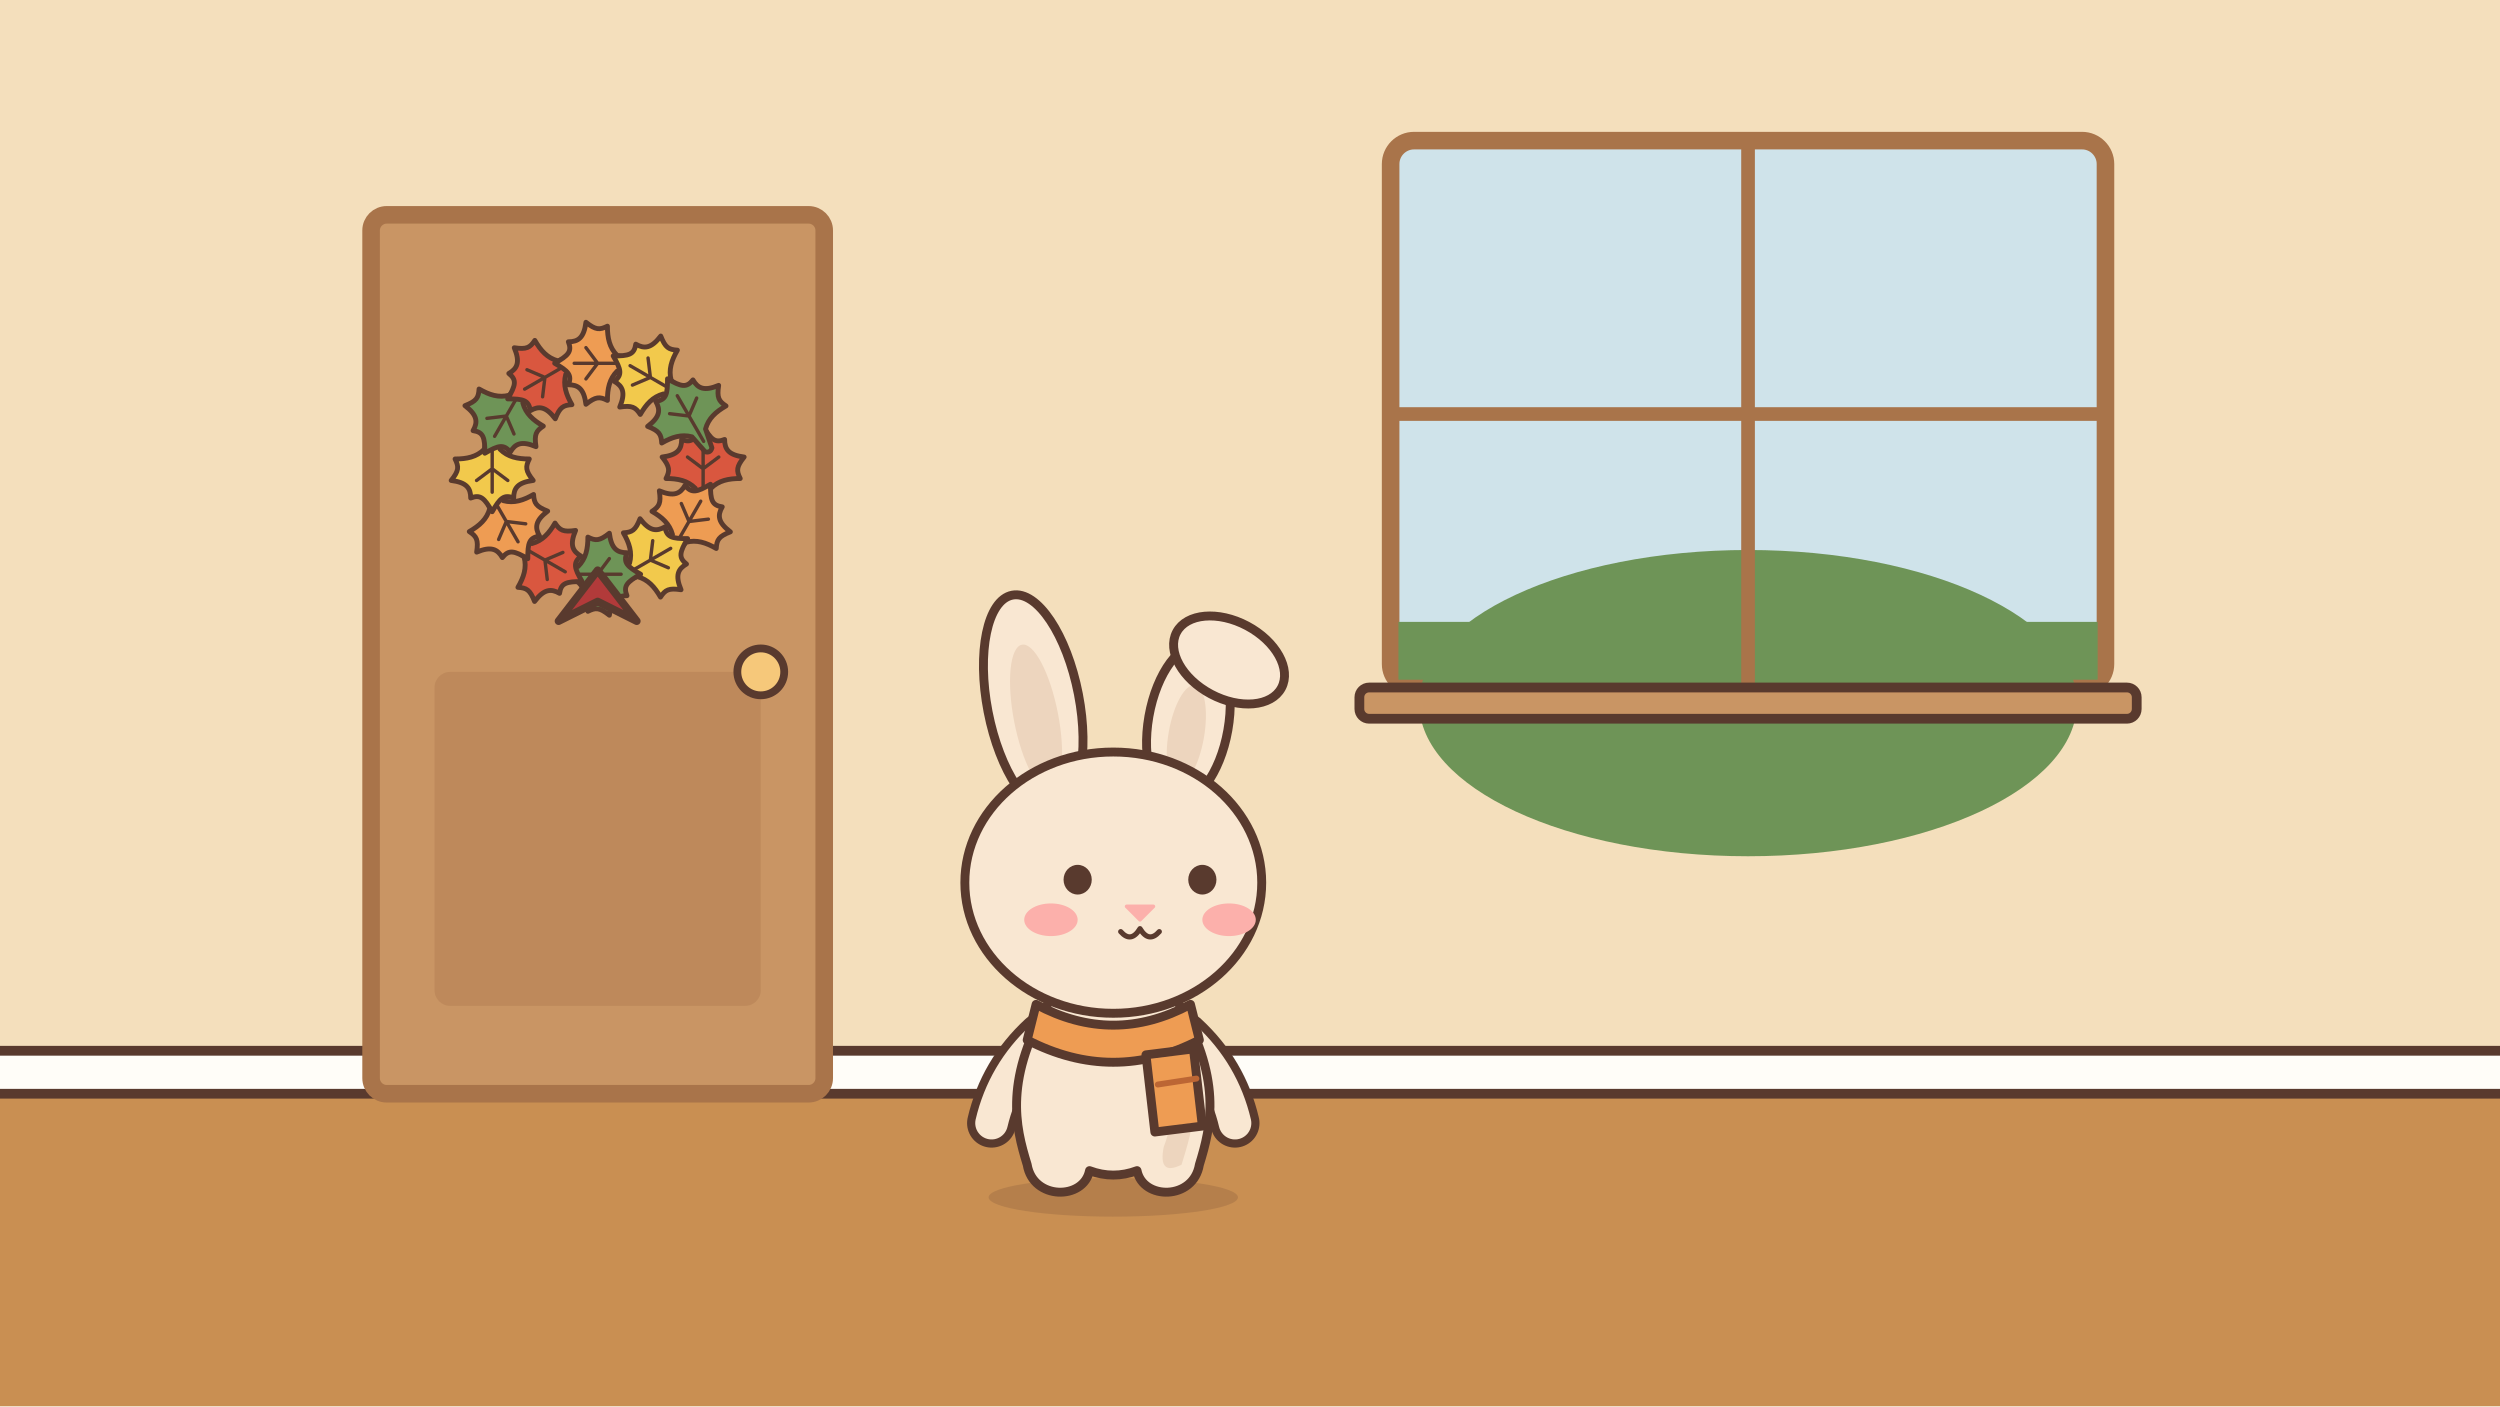
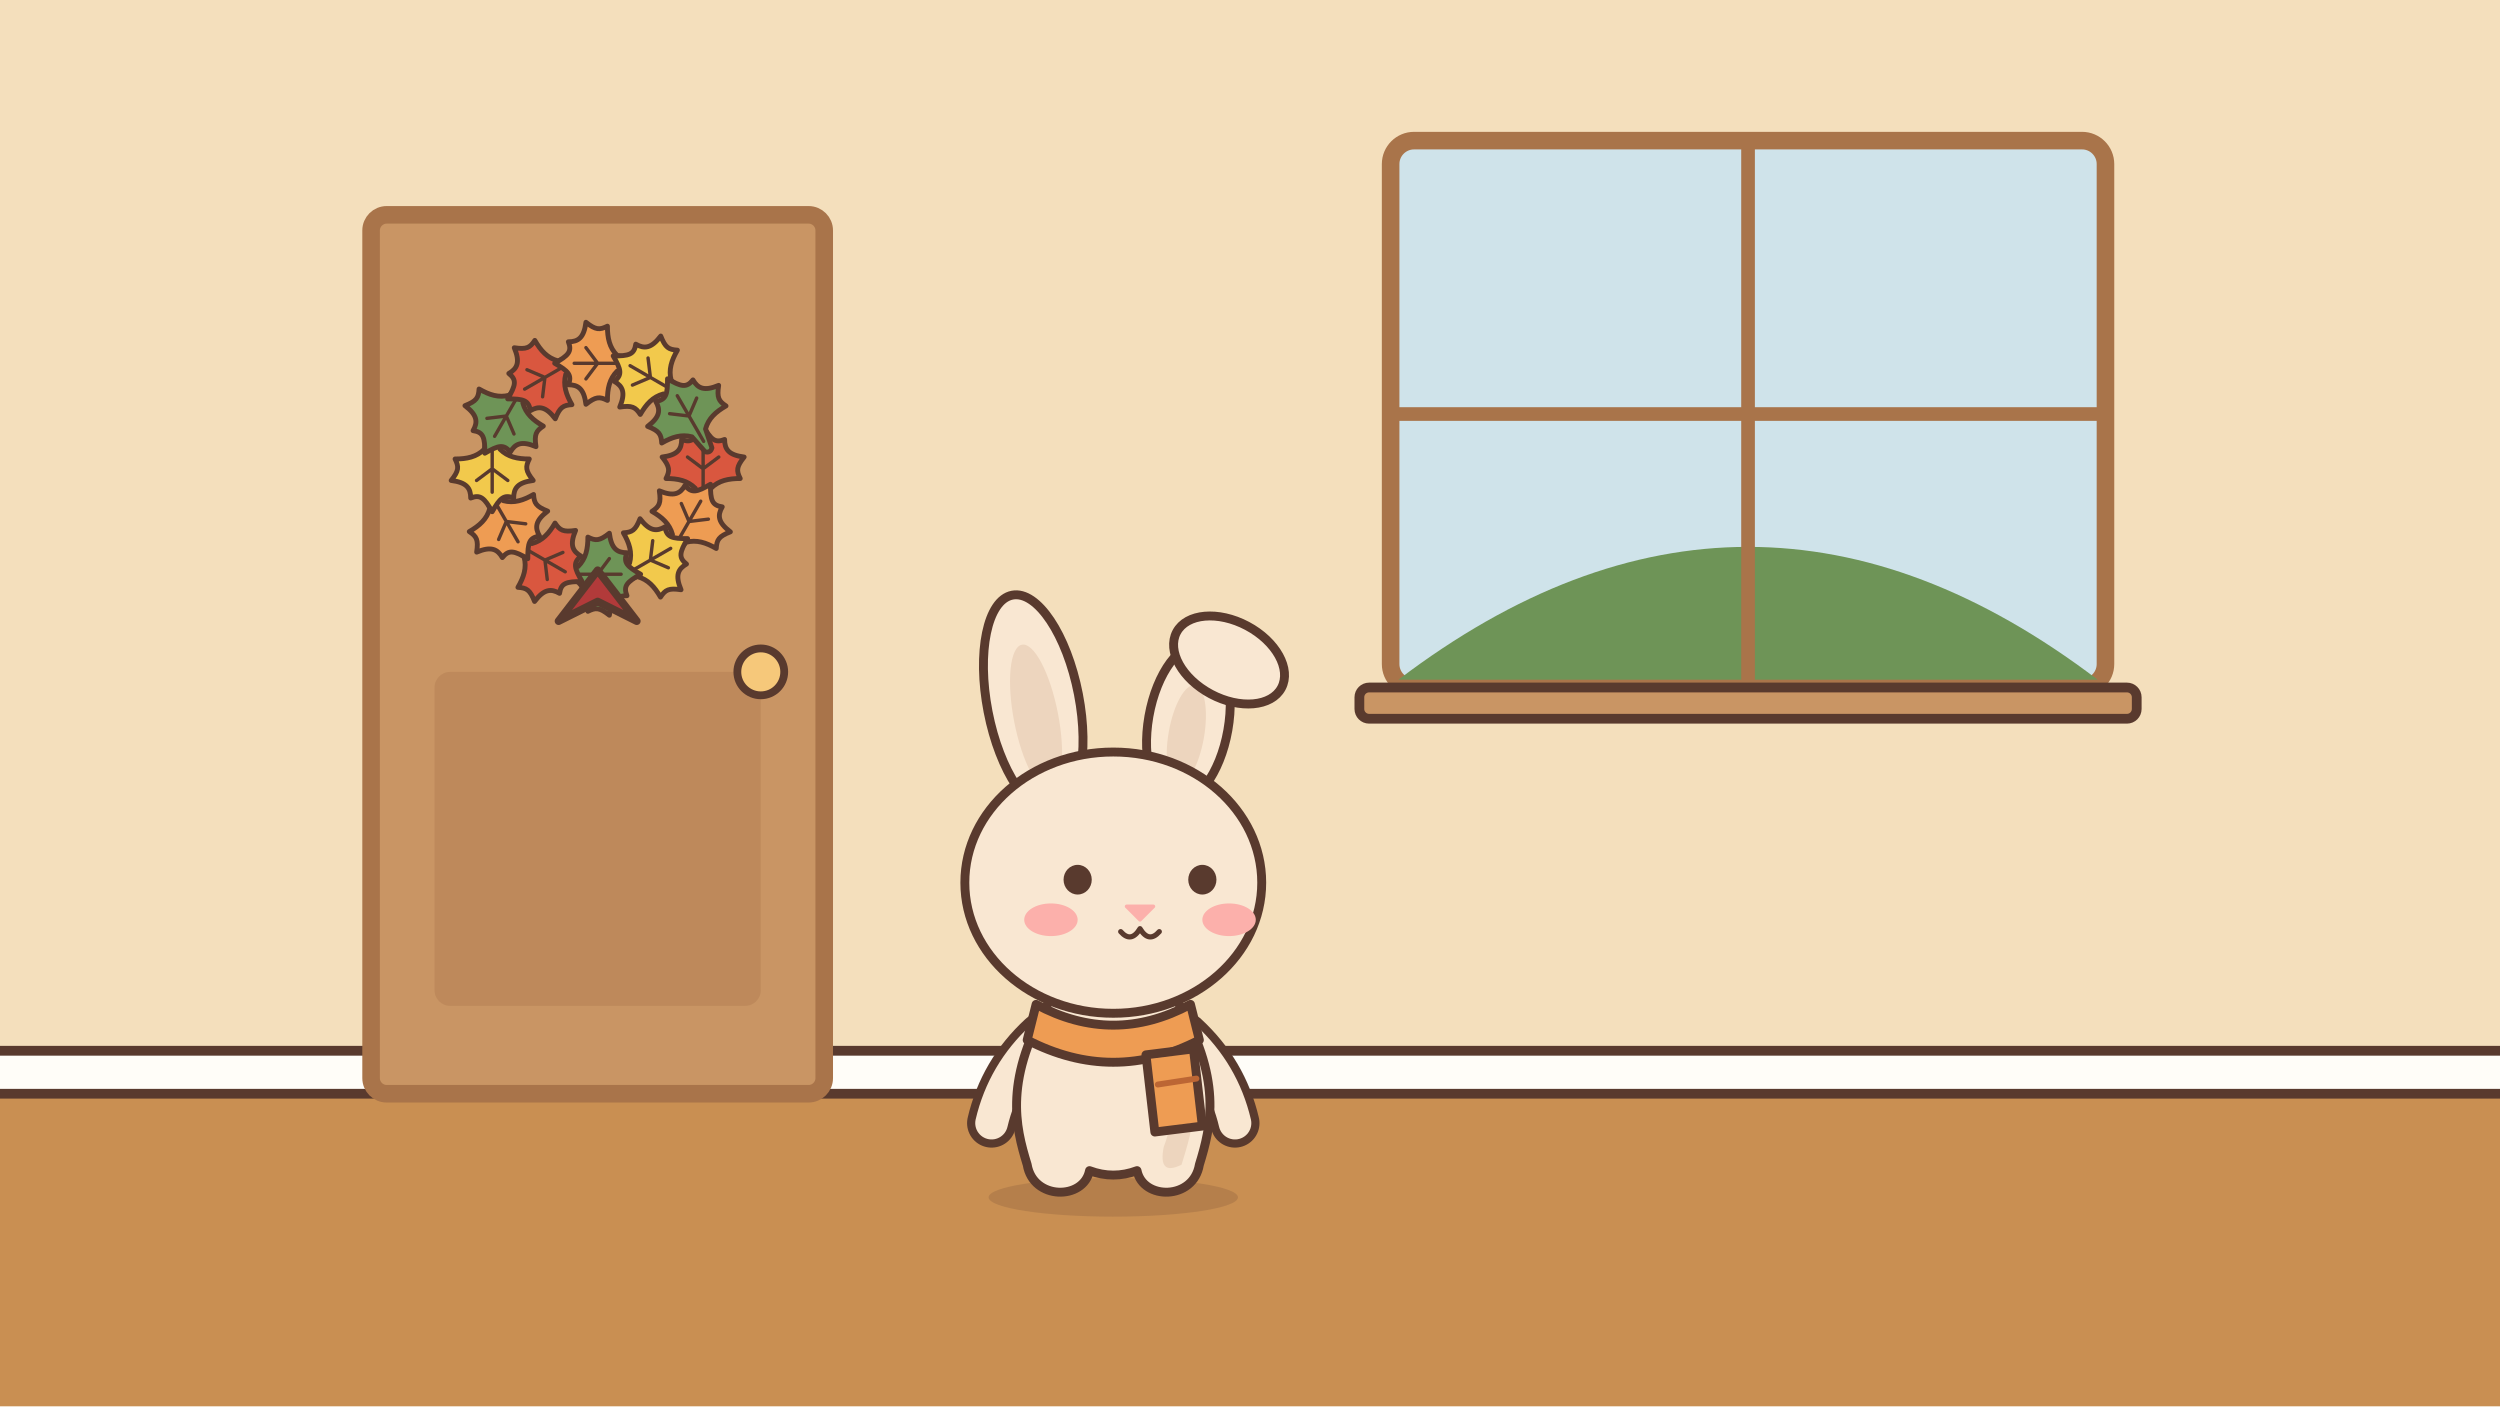
<svg xmlns="http://www.w3.org/2000/svg" viewBox="0 0 1280 720">
  <rect x="0" y="0" width="1280" height="720" rx="0" fill="#F4DFBC" />
  <rect x="0" y="560" width="1280" height="160" rx="0" fill="#C98F52" />
  <rect x="0" y="538" width="1280" height="22" rx="0" fill="#FFFDF8" />
  <path d="M0 538H1280M0 560H1280" fill="none" stroke="#593A2E" stroke-width="5" stroke-linejoin="round" stroke-linecap="round" />
  <rect x="190" y="110" width="232" height="450" rx="8" fill="#C99564" stroke="#A9744A" stroke-width="9" stroke-linejoin="round" stroke-linecap="round" />
  <rect x="222.48" y="344" width="167.04" height="171" rx="8" fill="#A9744A" opacity=".35" />
  <ellipse cx="389.52" cy="344" rx="12" ry="12" fill="#F6C87A" stroke="#593A2E" stroke-width="4" stroke-linejoin="round" stroke-linecap="round" />
  <g transform="translate(306 240) rotate(0) scale(1)">
    <g transform="translate(54 0) rotate(0) scale(0.5) translate(-50 -50)">
      <path d="M50 6C58 20 62 24 72 20C72 30 76 36 92 38C84 48 84 52 88 60C76 60 66 62 58 70L54 90Q50 94 46 90L42 70C34 62 24 60 12 60C16 52 16 48 8 38C24 36 28 30 28 20C38 24 42 20 50 6Z" fill="#D9573F" stroke="#593A2E" stroke-width="5" stroke-linejoin="round" stroke-linecap="round" />
      <path d="M50 26L50 80M50 50L34 38M50 50L66 38" fill="none" stroke="#593A2E" stroke-width="3.5" stroke-linejoin="round" stroke-linecap="round" />
    </g>
    <g transform="translate(46.76537 27) rotate(30) scale(0.5) translate(-50 -50)">
      <path d="M50 6C58 20 62 24 72 20C72 30 76 36 92 38C84 48 84 52 88 60C76 60 66 62 58 70L54 90Q50 94 46 90L42 70C34 62 24 60 12 60C16 52 16 48 8 38C24 36 28 30 28 20C38 24 42 20 50 6Z" fill="#EE9C53" stroke="#593A2E" stroke-width="5" stroke-linejoin="round" stroke-linecap="round" />
      <path d="M50 26L50 80M50 50L34 38M50 50L66 38" fill="none" stroke="#593A2E" stroke-width="3.5" stroke-linejoin="round" stroke-linecap="round" />
    </g>
    <g transform="translate(27 46.76537) rotate(60) scale(0.5) translate(-50 -50)">
      <path d="M50 6C58 20 62 24 72 20C72 30 76 36 92 38C84 48 84 52 88 60C76 60 66 62 58 70L54 90Q50 94 46 90L42 70C34 62 24 60 12 60C16 52 16 48 8 38C24 36 28 30 28 20C38 24 42 20 50 6Z" fill="#F2C94C" stroke="#593A2E" stroke-width="5" stroke-linejoin="round" stroke-linecap="round" />
      <path d="M50 26L50 80M50 50L34 38M50 50L66 38" fill="none" stroke="#593A2E" stroke-width="3.5" stroke-linejoin="round" stroke-linecap="round" />
    </g>
    <g transform="translate(3.3065463576978537e-15 54) rotate(90) scale(0.5) translate(-50 -50)">
      <path d="M50 6C58 20 62 24 72 20C72 30 76 36 92 38C84 48 84 52 88 60C76 60 66 62 58 70L54 90Q50 94 46 90L42 70C34 62 24 60 12 60C16 52 16 48 8 38C24 36 28 30 28 20C38 24 42 20 50 6Z" fill="#6E9457" stroke="#593A2E" stroke-width="5" stroke-linejoin="round" stroke-linecap="round" />
      <path d="M50 26L50 80M50 50L34 38M50 50L66 38" fill="none" stroke="#593A2E" stroke-width="3.5" stroke-linejoin="round" stroke-linecap="round" />
    </g>
    <g transform="translate(-27 46.76537) rotate(120) scale(0.5) translate(-50 -50)">
      <path d="M50 6C58 20 62 24 72 20C72 30 76 36 92 38C84 48 84 52 88 60C76 60 66 62 58 70L54 90Q50 94 46 90L42 70C34 62 24 60 12 60C16 52 16 48 8 38C24 36 28 30 28 20C38 24 42 20 50 6Z" fill="#D9573F" stroke="#593A2E" stroke-width="5" stroke-linejoin="round" stroke-linecap="round" />
      <path d="M50 26L50 80M50 50L34 38M50 50L66 38" fill="none" stroke="#593A2E" stroke-width="3.5" stroke-linejoin="round" stroke-linecap="round" />
    </g>
    <g transform="translate(-46.76537 27) rotate(150) scale(0.5) translate(-50 -50)">
      <path d="M50 6C58 20 62 24 72 20C72 30 76 36 92 38C84 48 84 52 88 60C76 60 66 62 58 70L54 90Q50 94 46 90L42 70C34 62 24 60 12 60C16 52 16 48 8 38C24 36 28 30 28 20C38 24 42 20 50 6Z" fill="#EE9C53" stroke="#593A2E" stroke-width="5" stroke-linejoin="round" stroke-linecap="round" />
      <path d="M50 26L50 80M50 50L34 38M50 50L66 38" fill="none" stroke="#593A2E" stroke-width="3.5" stroke-linejoin="round" stroke-linecap="round" />
    </g>
    <g transform="translate(-54 6.6130927153957075e-15) rotate(180) scale(0.5) translate(-50 -50)">
      <path d="M50 6C58 20 62 24 72 20C72 30 76 36 92 38C84 48 84 52 88 60C76 60 66 62 58 70L54 90Q50 94 46 90L42 70C34 62 24 60 12 60C16 52 16 48 8 38C24 36 28 30 28 20C38 24 42 20 50 6Z" fill="#F2C94C" stroke="#593A2E" stroke-width="5" stroke-linejoin="round" stroke-linecap="round" />
      <path d="M50 26L50 80M50 50L34 38M50 50L66 38" fill="none" stroke="#593A2E" stroke-width="3.5" stroke-linejoin="round" stroke-linecap="round" />
    </g>
    <g transform="translate(-46.76537 -27) rotate(210) scale(0.5) translate(-50 -50)">
      <path d="M50 6C58 20 62 24 72 20C72 30 76 36 92 38C84 48 84 52 88 60C76 60 66 62 58 70L54 90Q50 94 46 90L42 70C34 62 24 60 12 60C16 52 16 48 8 38C24 36 28 30 28 20C38 24 42 20 50 6Z" fill="#6E9457" stroke="#593A2E" stroke-width="5" stroke-linejoin="round" stroke-linecap="round" />
      <path d="M50 26L50 80M50 50L34 38M50 50L66 38" fill="none" stroke="#593A2E" stroke-width="3.5" stroke-linejoin="round" stroke-linecap="round" />
    </g>
    <g transform="translate(-27 -46.76537) rotate(240) scale(0.5) translate(-50 -50)">
      <path d="M50 6C58 20 62 24 72 20C72 30 76 36 92 38C84 48 84 52 88 60C76 60 66 62 58 70L54 90Q50 94 46 90L42 70C34 62 24 60 12 60C16 52 16 48 8 38C24 36 28 30 28 20C38 24 42 20 50 6Z" fill="#D9573F" stroke="#593A2E" stroke-width="5" stroke-linejoin="round" stroke-linecap="round" />
      <path d="M50 26L50 80M50 50L34 38M50 50L66 38" fill="none" stroke="#593A2E" stroke-width="3.5" stroke-linejoin="round" stroke-linecap="round" />
    </g>
    <g transform="translate(-9.91963907309356e-15 -54) rotate(270) scale(0.5) translate(-50 -50)">
      <path d="M50 6C58 20 62 24 72 20C72 30 76 36 92 38C84 48 84 52 88 60C76 60 66 62 58 70L54 90Q50 94 46 90L42 70C34 62 24 60 12 60C16 52 16 48 8 38C24 36 28 30 28 20C38 24 42 20 50 6Z" fill="#EE9C53" stroke="#593A2E" stroke-width="5" stroke-linejoin="round" stroke-linecap="round" />
      <path d="M50 26L50 80M50 50L34 38M50 50L66 38" fill="none" stroke="#593A2E" stroke-width="3.5" stroke-linejoin="round" stroke-linecap="round" />
    </g>
    <g transform="translate(27 -46.76537) rotate(300) scale(0.5) translate(-50 -50)">
      <path d="M50 6C58 20 62 24 72 20C72 30 76 36 92 38C84 48 84 52 88 60C76 60 66 62 58 70L54 90Q50 94 46 90L42 70C34 62 24 60 12 60C16 52 16 48 8 38C24 36 28 30 28 20C38 24 42 20 50 6Z" fill="#F2C94C" stroke="#593A2E" stroke-width="5" stroke-linejoin="round" stroke-linecap="round" />
      <path d="M50 26L50 80M50 50L34 38M50 50L66 38" fill="none" stroke="#593A2E" stroke-width="3.5" stroke-linejoin="round" stroke-linecap="round" />
    </g>
    <g transform="translate(46.76537 -27) rotate(330) scale(0.5) translate(-50 -50)">
      <path d="M50 6C58 20 62 24 72 20C72 30 76 36 92 38C84 48 84 52 88 60C76 60 66 62 58 70L54 90Q50 94 46 90L42 70C34 62 24 60 12 60C16 52 16 48 8 38C24 36 28 30 28 20C38 24 42 20 50 6Z" fill="#6E9457" stroke="#593A2E" stroke-width="5" stroke-linejoin="round" stroke-linecap="round" />
      <path d="M50 26L50 80M50 50L34 38M50 50L66 38" fill="none" stroke="#593A2E" stroke-width="3.5" stroke-linejoin="round" stroke-linecap="round" />
    </g>
    <path d="M0 52L-20 78L0 68L20 78Z" fill="#B23A3A" stroke="#593A2E" stroke-width="4" stroke-linejoin="round" stroke-linecap="round" />
  </g>
  <rect x="712" y="72" width="366" height="280" rx="12" fill="#CFE3EA" stroke="#A9744A" stroke-width="9" stroke-linejoin="round" stroke-linecap="round" />
-   <ellipse cx="895" cy="360" rx="168.36" ry="78.4" fill="#6E9457" />
-   <rect x="716" y="318.4" width="358" height="29.6" rx="0" fill="#6E9457" />
+   <path d="M716 348Q895 212 1074 348Z" fill="#6E9457" />
  <path d="M895 72V352M712 212H1078" fill="none" stroke="#A9744A" stroke-width="7" stroke-linejoin="round" stroke-linecap="round" />
  <rect x="696" y="352" width="398" height="16" rx="5" fill="#C99564" stroke="#593A2E" stroke-width="5" stroke-linejoin="round" stroke-linecap="round" />
  <g transform="translate(570 610) scale(0.76)">
    <ellipse cx="0" cy="4" rx="84" ry="13" fill="rgba(89,58,46,.18)" />
    <g transform="rotate(0)">
      <g transform="rotate(-11 -44 -278)">
        <ellipse cx="-44" cy="-330" rx="31" ry="74" fill="#F9E7D2" stroke="#593A2E" stroke-width="6" stroke-linejoin="round" stroke-linecap="round" />
        <ellipse cx="-44" cy="-320" rx="15" ry="50" fill="#EDD5BE" />
      </g>
      <g transform="rotate(10 44 -278)">
        <ellipse cx="44" cy="-316" rx="27" ry="54" fill="#F9E7D2" stroke="#593A2E" stroke-width="6" stroke-linejoin="round" stroke-linecap="round" />
        <ellipse cx="44" cy="-308" rx="12" ry="34" fill="#EDD5BE" />
      </g>
      <g transform="rotate(28 78 -358)">
        <ellipse cx="78" cy="-358" rx="40" ry="26" fill="#F9E7D2" stroke="#593A2E" stroke-width="6" stroke-linejoin="round" stroke-linecap="round" />
      </g>
      <path d="M-48 -104Q-74 -80 -82 -46" fill="none" stroke="#593A2E" stroke-width="33" stroke-linejoin="round" stroke-linecap="round" />
      <path d="M-48 -104Q-74 -80 -82 -46" fill="none" stroke="#F9E7D2" stroke-width="22" stroke-linecap="round" stroke-linejoin="round" />
      <path d="M48 -104Q74 -80 82 -46" fill="none" stroke="#593A2E" stroke-width="33" stroke-linejoin="round" stroke-linecap="round" />
      <path d="M48 -104Q74 -80 82 -46" fill="none" stroke="#F9E7D2" stroke-width="22" stroke-linecap="round" stroke-linejoin="round" />
      <path d="M-42 -130C-74 -76 -66 -44 -58 -18C-54 6 -20 6 -16 -14Q0 -8 16 -14C20 6 54 6 58 -18C66 -44 74 -76 42 -130Z" fill="#F9E7D2" stroke="#593A2E" stroke-width="6" stroke-linejoin="round" stroke-linecap="round" />
      <path d="M40 -116C62 -68 54 -44 46 -18Q30 -10 34 -30C42 -50 44 -90 40 -116Z" fill="#EDD5BE" />
      <path d="M-52 -126Q0 -98 52 -126L58 -102Q0 -72 -58 -102Z" fill="#EE9C53" stroke="#593A2E" stroke-width="6" stroke-linejoin="round" stroke-linecap="round" />
      <path d="M22 -92L54 -96L60 -44L28 -40Z" fill="#EE9C53" stroke="#593A2E" stroke-width="6" stroke-linejoin="round" stroke-linecap="round" />
      <path d="M30 -72L56 -76" fill="none" stroke="#BC6634" stroke-width="4" stroke-linejoin="round" stroke-linecap="round" />
      <ellipse cx="0" cy="-208" rx="100" ry="88" fill="#F9E7D2" stroke="#593A2E" stroke-width="6" stroke-linejoin="round" stroke-linecap="round" />
      <ellipse cx="-42" cy="-183" rx="18" ry="11" fill="#FCB0AB" />
      <ellipse cx="78" cy="-183" rx="18" ry="11" fill="#FCB0AB" />
      <ellipse cx="-24" cy="-210" rx="9.5" ry="10" fill="#593A2E" />
      <ellipse cx="60" cy="-210" rx="9.5" ry="10" fill="#593A2E" />
      <path d="M9 -192H27L18 -183Z" fill="#FCB0AB" stroke="#FCB0AB" stroke-width="2.5" stroke-linejoin="round" stroke-linecap="round" />
      <path d="M5 -175Q12 -167 18 -177Q24 -167 31 -175" fill="none" stroke="#593A2E" stroke-width="3.5" stroke-linejoin="round" stroke-linecap="round" />
    </g>
  </g>
</svg>
